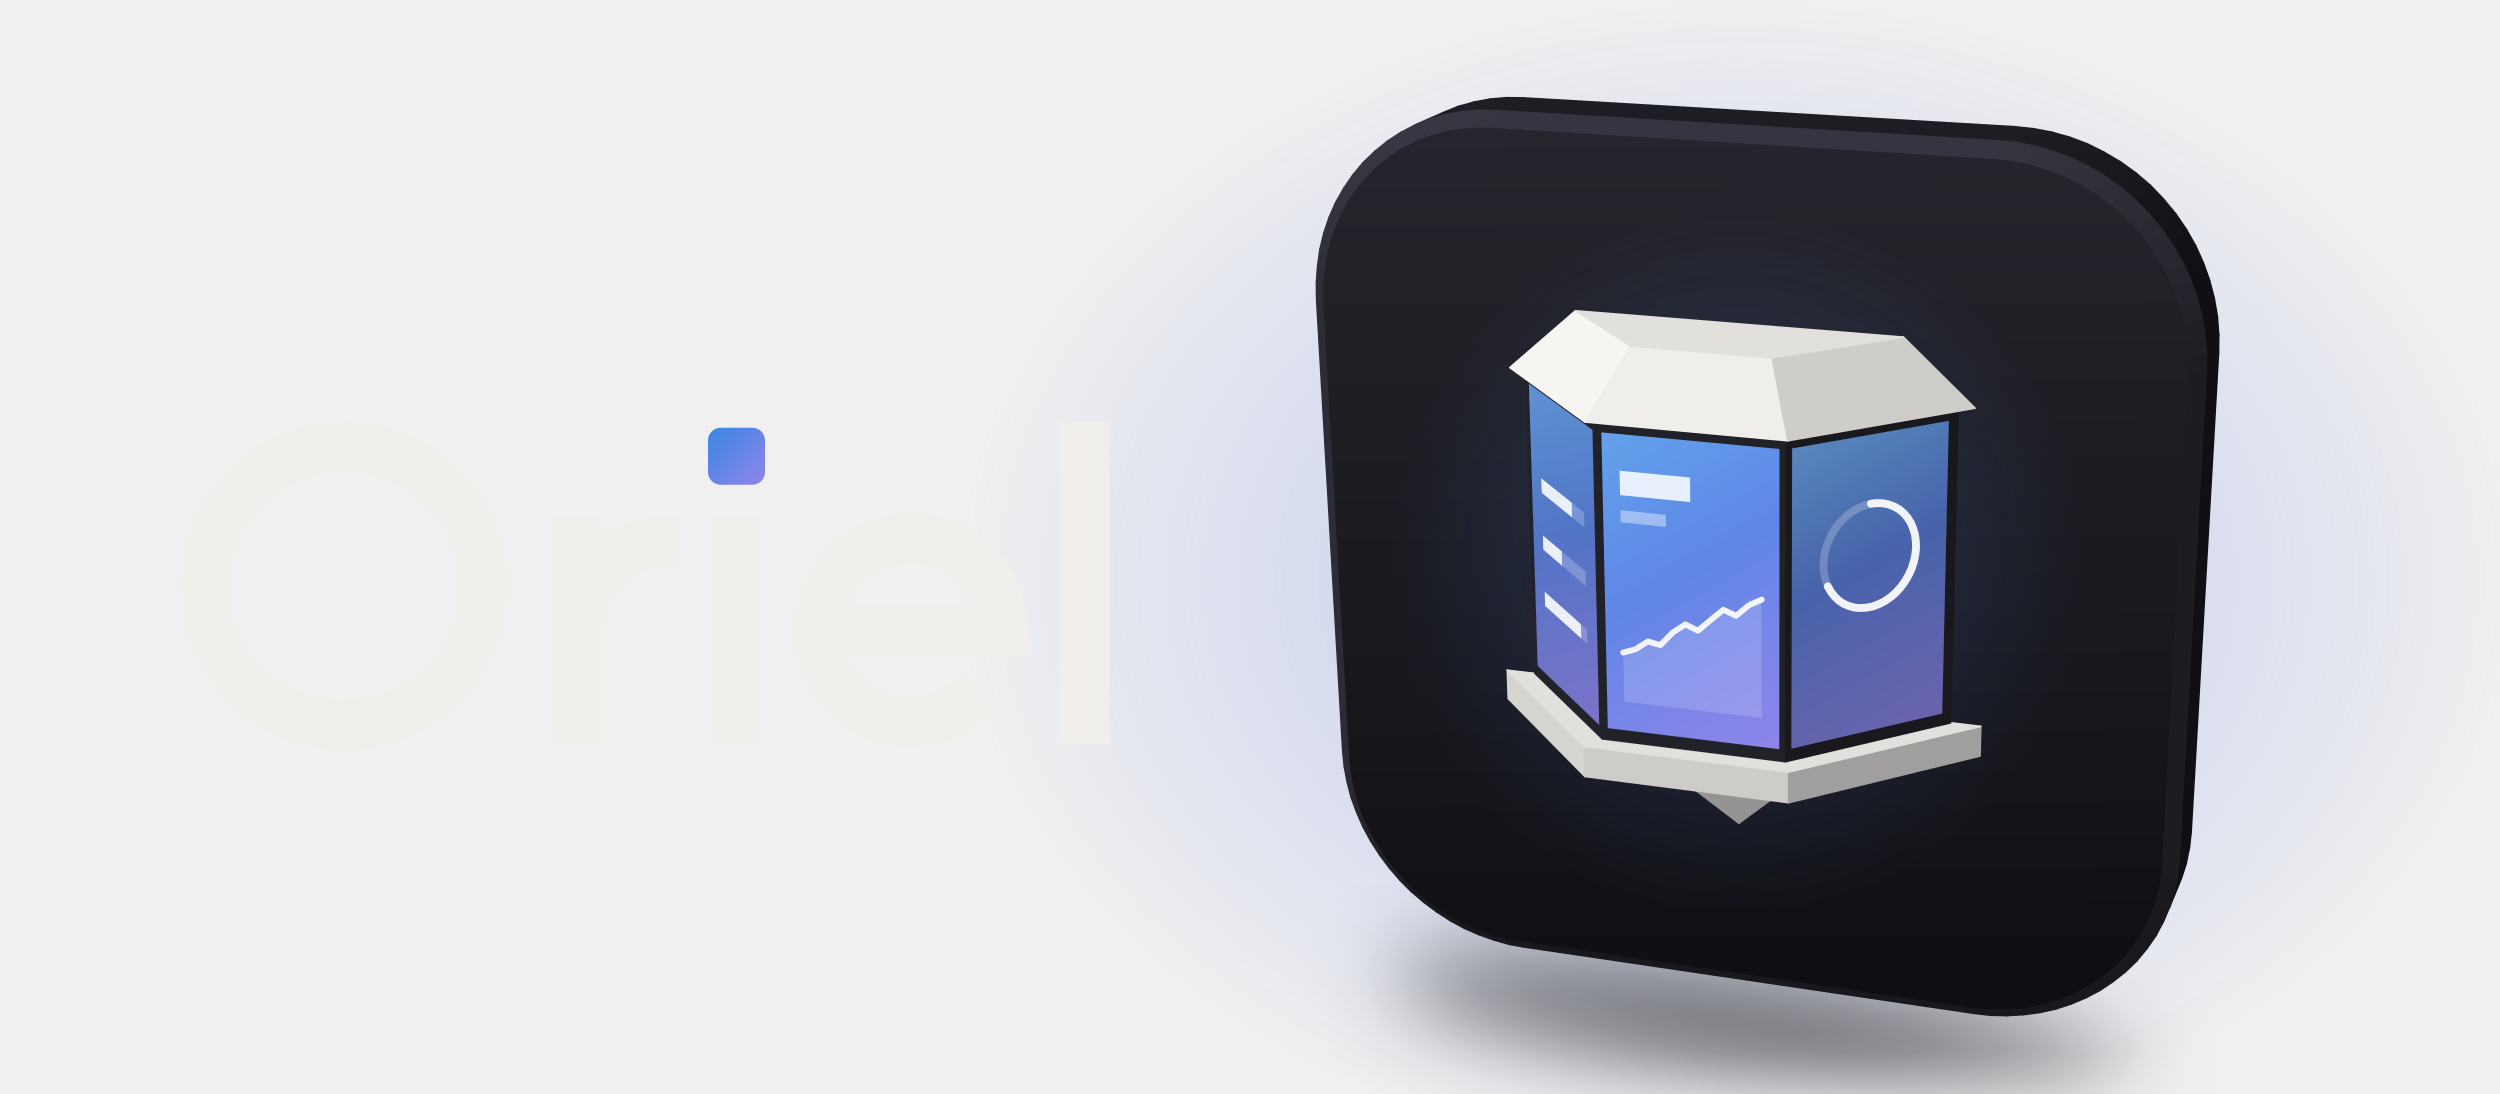
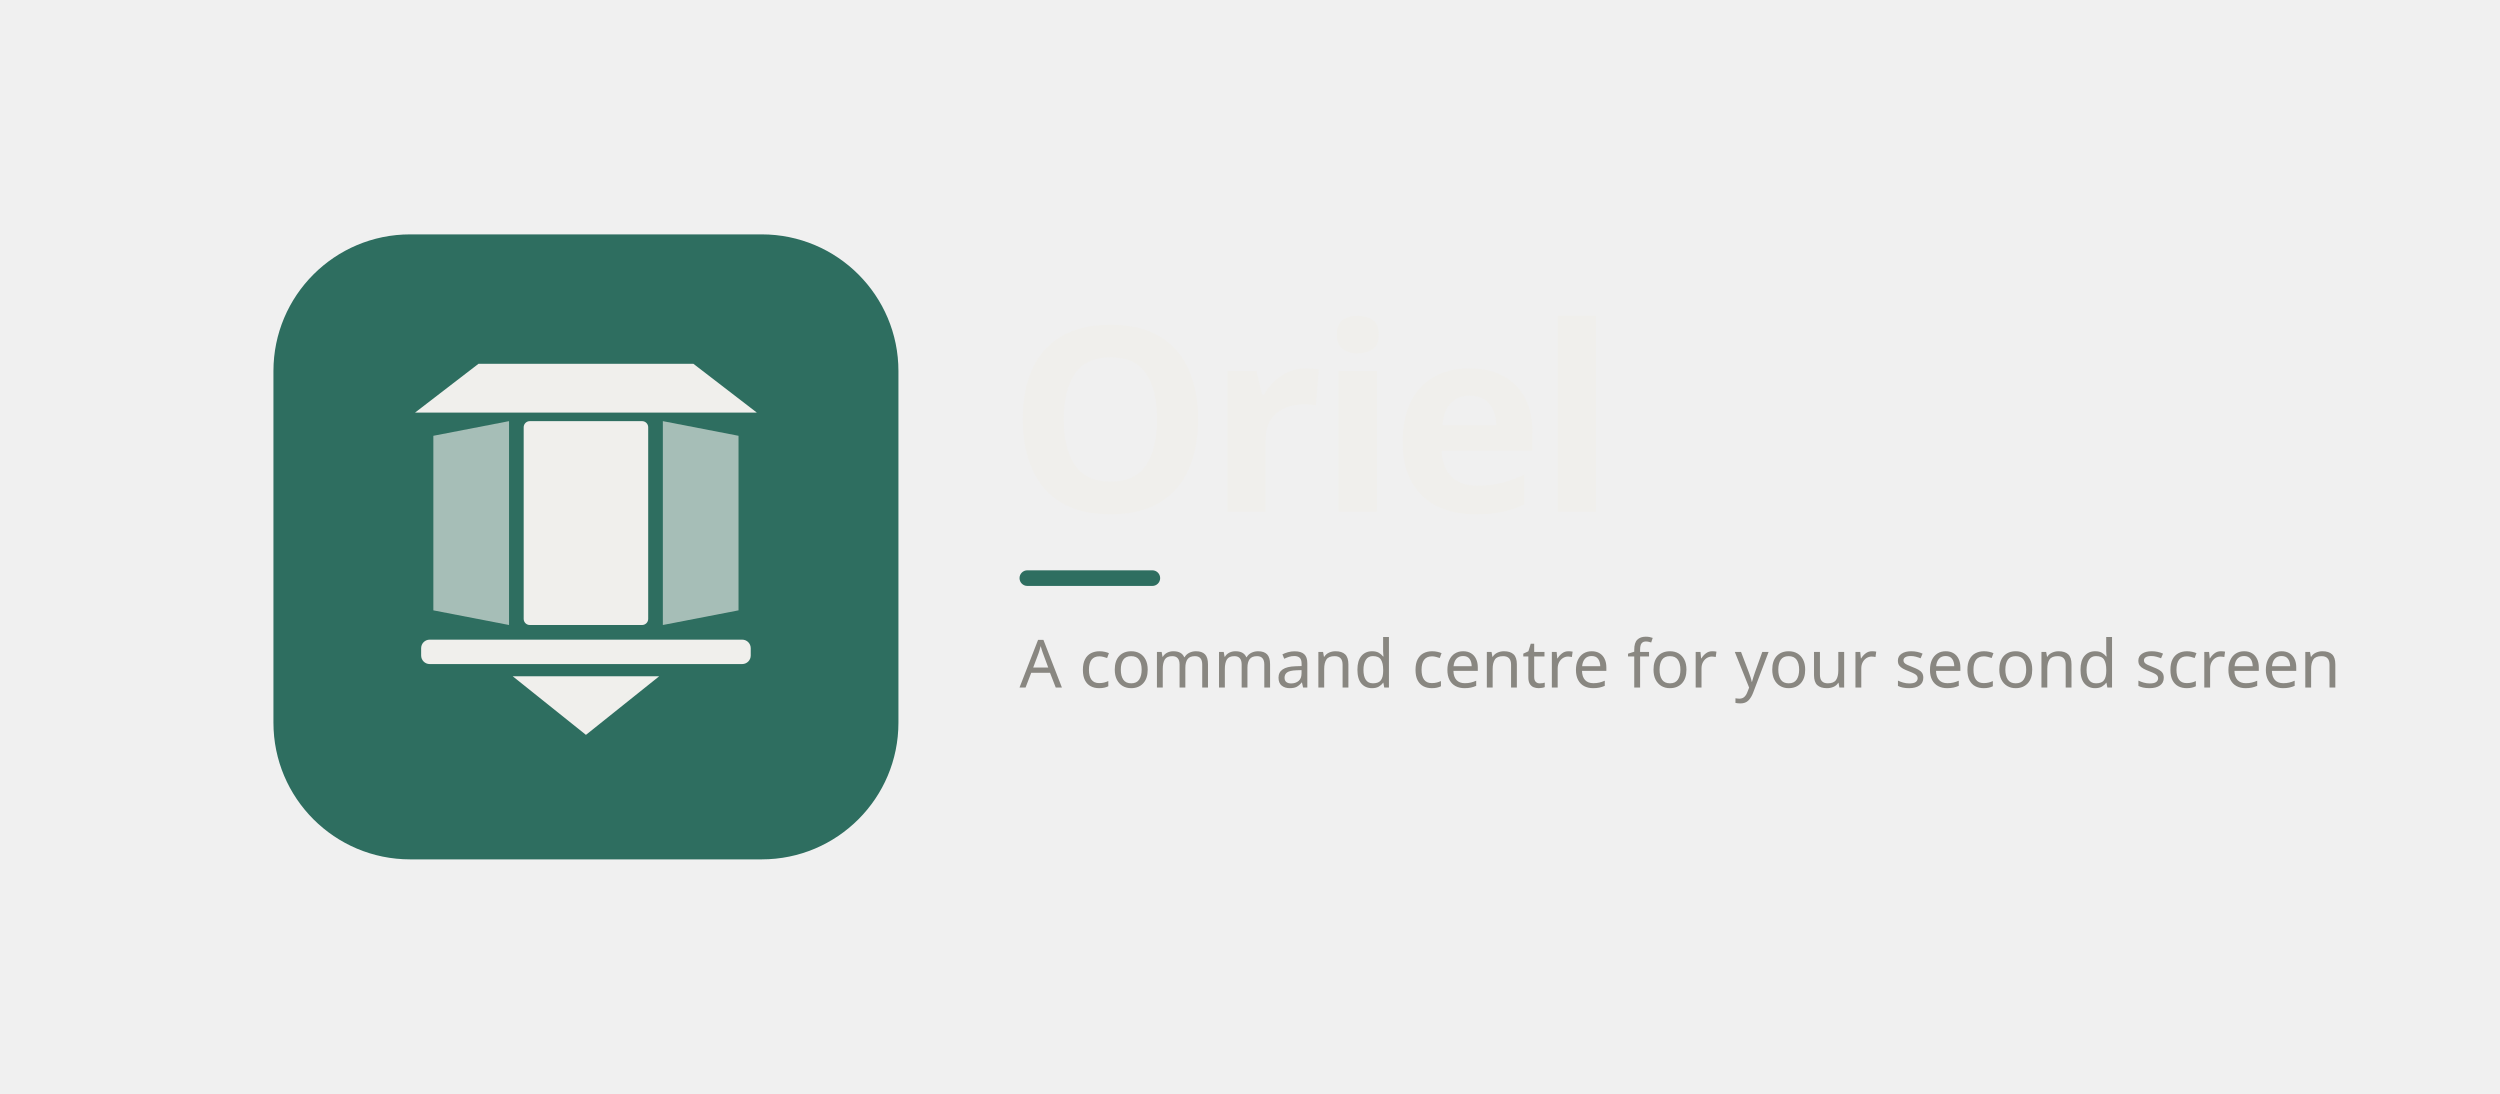
<svg xmlns="http://www.w3.org/2000/svg" viewBox="0 0 1280 560" width="1280" height="560">
-   <defs>
-     <linearGradient id="glass" x1="0" y1="0" x2="1" y2="1">
-       <stop offset="0" stop-color="#3987e5" />
-       <stop offset="1" stop-color="#9085e9" />
-     </linearGradient>
-     <radialGradient id="glow">
-       <stop offset="0" stop-color="#6b86ea" stop-opacity="0.42" />
-       <stop offset="1" stop-color="#6b86ea" stop-opacity="0" />
-     </radialGradient>
-     <filter id="blur" x="-50%" y="-50%" width="200%" height="200%">
-       <feGaussianBlur stdDeviation="22" />
-     </filter>
-     <linearGradient id="face" gradientUnits="userSpaceOnUse" x1="888.7" y1="65.5" x2="890.7" y2="504.6">
-       <stop offset="0" stop-color="#25252d" />
-       <stop offset="1" stop-color="#0f0f13" />
-     </linearGradient>
-     <linearGradient id="pane0" gradientUnits="userSpaceOnUse" x1="782.8" y1="196.5" x2="818.8" y2="371.2">
-       <stop offset="0" stop-color="#3987e5" />
-       <stop offset="1" stop-color="#9085e9" />
-     </linearGradient>
-     <linearGradient id="sheen0" gradientUnits="userSpaceOnUse" x1="782.8" y1="196.5" x2="818.8" y2="371.2">
-       <stop offset="0" stop-color="#fff" stop-opacity="0.22" />
-       <stop offset="0.45" stop-color="#fff" stop-opacity="0" />
-     </linearGradient>
-     <linearGradient id="pane1" gradientUnits="userSpaceOnUse" x1="819.9" y1="221.4" x2="911.0" y2="383.6">
-       <stop offset="0" stop-color="#3987e5" />
-       <stop offset="1" stop-color="#9085e9" />
-     </linearGradient>
-     <linearGradient id="sheen1" gradientUnits="userSpaceOnUse" x1="819.9" y1="221.4" x2="911.0" y2="383.6">
-       <stop offset="0" stop-color="#fff" stop-opacity="0.22" />
-       <stop offset="0.45" stop-color="#fff" stop-opacity="0" />
-     </linearGradient>
-     <linearGradient id="pane2" gradientUnits="userSpaceOnUse" x1="917.6" y1="229.6" x2="994.4" y2="365.3">
-       <stop offset="0" stop-color="#3987e5" />
-       <stop offset="1" stop-color="#9085e9" />
-     </linearGradient>
-     <linearGradient id="sheen2" gradientUnits="userSpaceOnUse" x1="917.6" y1="229.6" x2="994.4" y2="365.3">
-       <stop offset="0" stop-color="#fff" stop-opacity="0.22" />
-       <stop offset="0.45" stop-color="#fff" stop-opacity="0" />
-     </linearGradient>
-     <radialGradient id="spill" gradientUnits="userSpaceOnUse" cx="889.7" cy="288.9" r="180.3">
-       <stop offset="0" stop-color="#5b8cf0" stop-opacity="0.26" />
-       <stop offset="1" stop-color="#5b8cf0" stop-opacity="0" />
-     </radialGradient>
-   </defs>
-   <ellipse cx="889.8" cy="297.4" rx="400" ry="300" fill="url(#glow)" />
-   <polygon points="1092.5,554.3 1089.4,557.3 1082.9,559.8 1073.0,561.7 1059.8,562.9 1043.7,563.4 1025.0,563.2 1003.9,562.3 981.0,560.7 956.6,558.5 931.4,555.7 905.7,552.4 880.0,548.6 854.9,544.4 830.8,539.9 808.2,535.2 787.3,530.4 768.5,525.5 752.1,520.7 738.4,516.0 727.5,511.5 719.6,507.3 714.6,503.4 712.8,499.9 713.9,496.8 718.1,494.2 725.1,492.1 734.9,490.6 747.3,489.6 762.1,489.2 779.0,489.3 797.9,490.1 818.5,491.4 840.4,493.2 863.4,495.6 887.1,498.5 911.1,501.8 935.1,505.5 958.7,509.6 981.5,514.0 1003.2,518.6 1023.2,523.4 1041.4,528.3 1057.3,533.1 1070.5,537.9 1080.9,542.5 1088.1,546.8 1092.0,550.8" fill="#000" fill-opacity="0.55" filter="url(#blur)" />
-   <polygon points="1135.9,180.7 1136.0,171.4 1129.7,181.1 1129.6,190.6" fill="#101014" stroke="#101014" stroke-width="0.8" stroke-linejoin="round" />
-   <polygon points="1136.0,171.4 1135.3,162.0 1128.9,171.5 1129.7,181.1" fill="#101014" stroke="#101014" stroke-width="0.8" stroke-linejoin="round" />
-   <polygon points="1135.3,162.0 1133.7,152.7 1127.3,162.0 1128.9,171.5" fill="#101014" stroke="#101014" stroke-width="0.8" stroke-linejoin="round" />
-   <polygon points="1133.7,152.7 1131.3,143.5 1124.9,152.6 1127.3,162.0" fill="#101014" stroke="#101014" stroke-width="0.8" stroke-linejoin="round" />
-   <polygon points="1131.3,143.5 1128.1,134.5 1121.6,143.4 1124.9,152.6" fill="#101014" stroke="#101014" stroke-width="0.8" stroke-linejoin="round" />
-   <polygon points="1128.1,134.5 1124.1,125.7 1117.5,134.4 1121.6,143.4" fill="#111115" stroke="#111115" stroke-width="0.8" stroke-linejoin="round" />
-   <polygon points="1124.1,125.7 1119.4,117.4 1112.6,125.8 1117.5,134.4" fill="#121216" stroke="#121216" stroke-width="0.8" stroke-linejoin="round" />
-   <polygon points="1119.4,117.4 1113.9,109.4 1107.0,117.7 1112.6,125.8" fill="#131318" stroke="#131318" stroke-width="0.8" stroke-linejoin="round" />
-   <polygon points="1113.9,109.4 1107.7,101.9 1100.7,110.0 1107.0,117.7" fill="#141419" stroke="#141419" stroke-width="0.8" stroke-linejoin="round" />
-   <polygon points="1107.7,101.9 1101.0,94.9 1093.7,102.9 1100.7,110.0" fill="#15151b" stroke="#15151b" stroke-width="0.8" stroke-linejoin="round" />
-   <polygon points="1101.0,94.9 1093.6,88.6 1086.2,96.4 1093.7,102.9" fill="#17171c" stroke="#17171c" stroke-width="0.8" stroke-linejoin="round" />
-   <polygon points="1093.6,88.6 1085.7,82.9 1078.2,90.6 1086.2,96.4" fill="#18181d" stroke="#18181d" stroke-width="0.8" stroke-linejoin="round" />
-   <polygon points="1085.7,82.9 1077.4,78.0 1069.7,85.5 1078.2,90.6" fill="#19191f" stroke="#19191f" stroke-width="0.8" stroke-linejoin="round" />
-   <polygon points="1077.4,78.0 1068.8,73.7 1060.8,81.2 1069.7,85.5" fill="#1a1a20" stroke="#1a1a20" stroke-width="0.8" stroke-linejoin="round" />
-   <polygon points="1068.8,73.7 1059.8,70.3 1051.6,77.7 1060.8,81.2" fill="#1b1b21" stroke="#1b1b21" stroke-width="0.8" stroke-linejoin="round" />
-   <polygon points="1059.8,70.3 1050.6,67.7 1042.2,75.0 1051.6,77.7" fill="#1b1b22" stroke="#1b1b22" stroke-width="0.8" stroke-linejoin="round" />
-   <polygon points="1050.6,67.7 1041.2,65.9 1032.6,73.1 1042.2,75.0" fill="#1c1c23" stroke="#1c1c23" stroke-width="0.8" stroke-linejoin="round" />
-   <polygon points="1041.2,65.9 1031.8,64.9 1023.0,72.1 1032.6,73.1" fill="#1d1d24" stroke="#1d1d24" stroke-width="0.8" stroke-linejoin="round" />
-   <polygon points="1031.8,64.9 779.9,50.1 765.8,56.6 1023.0,72.1" fill="#1d1d24" stroke="#1d1d24" stroke-width="0.8" stroke-linejoin="round" />
-   <polygon points="779.9,50.1 771.4,50.0 757.2,56.5 765.8,56.6" fill="#1d1d24" stroke="#1d1d24" stroke-width="0.8" stroke-linejoin="round" />
-   <polygon points="771.4,50.0 763.1,50.7 748.7,57.2 757.2,56.5" fill="#1e1e25" stroke="#1e1e25" stroke-width="0.8" stroke-linejoin="round" />
-   <polygon points="763.1,50.7 754.9,52.2 740.3,58.7 748.7,57.2" fill="#1e1e25" stroke="#1e1e25" stroke-width="0.8" stroke-linejoin="round" />
-   <polygon points="754.9,52.2 747.0,54.4 732.3,61.0 740.3,58.7" fill="#1e1e26" stroke="#1e1e26" stroke-width="0.8" stroke-linejoin="round" />
-   <polygon points="747.0,54.4 739.4,57.4 724.5,64.0 732.3,61.0" fill="#1e1e26" stroke="#1e1e26" stroke-width="0.8" stroke-linejoin="round" />
-   <polygon points="1117.0,449.4 1119.4,441.8 1113.2,456.8 1110.8,464.5" fill="#101014" stroke="#101014" stroke-width="0.8" stroke-linejoin="round" />
-   <polygon points="1119.4,441.8 1121.0,433.9 1114.8,448.7 1113.2,456.8" fill="#101014" stroke="#101014" stroke-width="0.8" stroke-linejoin="round" />
-   <polygon points="1121.0,433.9 1121.9,425.7 1115.7,440.5 1114.8,448.7" fill="#101014" stroke="#101014" stroke-width="0.8" stroke-linejoin="round" />
-   <polygon points="1121.9,425.7 1135.9,180.7 1129.6,190.6 1115.7,440.5" fill="#101014" stroke="#101014" stroke-width="0.8" stroke-linejoin="round" />
-   <polygon points="1129.6,190.6 1129.7,181.1 1120.6,183.1 1120.5,192.0" fill="#1d1d23" stroke="#1d1d23" stroke-width="0.8" stroke-linejoin="round" />
-   <polygon points="1129.7,181.1 1128.9,171.5 1119.8,174.2 1120.6,183.1" fill="#1f1f25" stroke="#1f1f25" stroke-width="0.8" stroke-linejoin="round" />
-   <polygon points="1128.9,171.5 1127.3,162.0 1118.3,165.3 1119.8,174.2" fill="#202027" stroke="#202027" stroke-width="0.8" stroke-linejoin="round" />
-   <polygon points="1127.3,162.0 1124.9,152.6 1116.0,156.5 1118.3,165.3" fill="#222229" stroke="#222229" stroke-width="0.8" stroke-linejoin="round" />
-   <polygon points="1124.9,152.6 1121.6,143.4 1112.9,147.9 1116.0,156.5" fill="#23232b" stroke="#23232b" stroke-width="0.8" stroke-linejoin="round" />
-   <polygon points="1121.6,143.4 1117.5,134.4 1109.1,139.6 1112.9,147.9" fill="#25252d" stroke="#25252d" stroke-width="0.8" stroke-linejoin="round" />
-   <polygon points="1117.5,134.4 1112.6,125.8 1104.5,131.6 1109.1,139.6" fill="#27272f" stroke="#27272f" stroke-width="0.8" stroke-linejoin="round" />
-   <polygon points="1112.6,125.8 1107.0,117.7 1099.3,124.0 1104.5,131.6" fill="#282831" stroke="#282831" stroke-width="0.8" stroke-linejoin="round" />
-   <polygon points="1107.0,117.7 1100.7,110.0 1093.4,116.9 1099.3,124.0" fill="#2a2a33" stroke="#2a2a33" stroke-width="0.8" stroke-linejoin="round" />
-   <polygon points="1100.7,110.0 1093.7,102.9 1086.9,110.2 1093.4,116.9" fill="#2c2c35" stroke="#2c2c35" stroke-width="0.8" stroke-linejoin="round" />
-   <polygon points="1093.7,102.9 1086.2,96.4 1079.9,104.2 1086.9,110.2" fill="#2d2d36" stroke="#2d2d36" stroke-width="0.8" stroke-linejoin="round" />
-   <polygon points="1086.2,96.4 1078.2,90.6 1072.4,98.8 1079.9,104.2" fill="#2e2e38" stroke="#2e2e38" stroke-width="0.8" stroke-linejoin="round" />
-   <polygon points="1078.2,90.6 1069.7,85.5 1064.5,94.0 1072.4,98.8" fill="#30303a" stroke="#30303a" stroke-width="0.8" stroke-linejoin="round" />
-   <polygon points="1069.7,85.5 1060.8,81.2 1056.2,90.0 1064.5,94.0" fill="#31313b" stroke="#31313b" stroke-width="0.8" stroke-linejoin="round" />
-   <polygon points="1060.8,81.2 1051.6,77.7 1047.6,86.7 1056.2,90.0" fill="#32323d" stroke="#32323d" stroke-width="0.8" stroke-linejoin="round" />
-   <polygon points="1051.6,77.7 1042.2,75.0 1038.9,84.1 1047.6,86.7" fill="#33333e" stroke="#33333e" stroke-width="0.8" stroke-linejoin="round" />
-   <polygon points="1042.2,75.0 1032.6,73.1 1029.9,82.4 1038.9,84.1" fill="#34343f" stroke="#34343f" stroke-width="0.8" stroke-linejoin="round" />
-   <polygon points="1032.6,73.1 1023.0,72.1 1021.0,81.4 1029.9,82.4" fill="#353540" stroke="#353540" stroke-width="0.8" stroke-linejoin="round" />
-   <polygon points="1023.0,72.1 765.8,56.6 763.2,65.4 1021.0,81.4" fill="#353541" stroke="#353541" stroke-width="0.8" stroke-linejoin="round" />
-   <polygon points="765.8,56.6 757.2,56.5 755.1,65.3 763.2,65.4" fill="#363641" stroke="#363641" stroke-width="0.8" stroke-linejoin="round" />
-   <polygon points="757.2,56.5 748.7,57.2 747.2,65.9 755.1,65.3" fill="#363642" stroke="#363642" stroke-width="0.8" stroke-linejoin="round" />
-   <polygon points="748.7,57.2 740.3,58.7 739.4,67.3 747.2,65.9" fill="#373742" stroke="#373742" stroke-width="0.8" stroke-linejoin="round" />
-   <polygon points="740.3,58.7 732.3,61.0 731.9,69.4 739.4,67.3" fill="#373743" stroke="#373743" stroke-width="0.8" stroke-linejoin="round" />
-   <polygon points="732.3,61.0 724.5,64.0 724.7,72.3 731.9,69.4" fill="#373743" stroke="#373743" stroke-width="0.8" stroke-linejoin="round" />
-   <polygon points="724.5,64.0 717.2,67.8 717.8,75.8 724.7,72.3" fill="#373743" stroke="#373743" stroke-width="0.8" stroke-linejoin="round" />
-   <polygon points="717.2,67.8 710.3,72.3 711.4,80.0 717.8,75.8" fill="#373743" stroke="#373743" stroke-width="0.8" stroke-linejoin="round" />
-   <polygon points="710.3,72.3 703.9,77.5 705.4,84.8 711.4,80.0" fill="#373742" stroke="#373742" stroke-width="0.8" stroke-linejoin="round" />
-   <polygon points="703.9,77.5 698.0,83.2 699.9,90.1 705.4,84.8" fill="#363642" stroke="#363642" stroke-width="0.8" stroke-linejoin="round" />
-   <polygon points="698.0,83.2 692.7,89.5 694.9,96.0 699.9,90.1" fill="#363641" stroke="#363641" stroke-width="0.8" stroke-linejoin="round" />
-   <polygon points="692.7,89.5 688.0,96.4 690.5,102.4 694.9,96.0" fill="#353540" stroke="#353540" stroke-width="0.8" stroke-linejoin="round" />
-   <polygon points="688.0,96.4 683.9,103.6 686.7,109.1 690.5,102.4" fill="#34343f" stroke="#34343f" stroke-width="0.8" stroke-linejoin="round" />
-   <polygon points="683.9,103.6 680.5,111.3 683.5,116.3 686.7,109.1" fill="#33333e" stroke="#33333e" stroke-width="0.8" stroke-linejoin="round" />
-   <polygon points="680.5,111.3 677.8,119.3 681.0,123.8 683.5,116.3" fill="#32323d" stroke="#32323d" stroke-width="0.8" stroke-linejoin="round" />
-   <polygon points="677.8,119.3 675.8,127.6 679.1,131.5 681.0,123.8" fill="#31313b" stroke="#31313b" stroke-width="0.8" stroke-linejoin="round" />
-   <polygon points="675.8,127.6 674.6,136.1 677.9,139.5 679.1,131.5" fill="#30303a" stroke="#30303a" stroke-width="0.8" stroke-linejoin="round" />
-   <polygon points="674.6,136.1 674.0,144.7 677.4,147.5 677.9,139.5" fill="#2e2e38" stroke="#2e2e38" stroke-width="0.8" stroke-linejoin="round" />
-   <polygon points="674.0,144.7 674.1,153.5 677.5,155.7 677.4,147.5" fill="#2d2d36" stroke="#2d2d36" stroke-width="0.8" stroke-linejoin="round" />
-   <polygon points="674.1,153.5 687.5,385.0 690.8,388.4 677.5,155.7" fill="#2c2c36" stroke="#2c2c36" stroke-width="0.8" stroke-linejoin="round" />
-   <polygon points="687.5,385.0 688.3,392.8 691.5,395.6 690.8,388.4" fill="#2c2c35" stroke="#2c2c35" stroke-width="0.8" stroke-linejoin="round" />
-   <polygon points="688.3,392.8 689.8,400.6 692.9,402.9 691.5,395.6" fill="#2a2a33" stroke="#2a2a33" stroke-width="0.8" stroke-linejoin="round" />
-   <polygon points="689.8,400.6 691.8,408.3 694.8,410.1 692.9,402.9" fill="#282831" stroke="#282831" stroke-width="0.8" stroke-linejoin="round" />
-   <polygon points="691.8,408.3 694.6,415.9 697.3,417.3 694.8,410.1" fill="#27272f" stroke="#27272f" stroke-width="0.8" stroke-linejoin="round" />
-   <polygon points="694.6,415.9 697.9,423.4 700.5,424.2 697.3,417.3" fill="#25252d" stroke="#25252d" stroke-width="0.8" stroke-linejoin="round" />
-   <polygon points="697.9,423.4 701.8,430.6 704.1,431.0 700.5,424.2" fill="#23232b" stroke="#23232b" stroke-width="0.8" stroke-linejoin="round" />
-   <polygon points="701.8,430.6 706.3,437.6 708.3,437.5 704.1,431.0" fill="#222229" stroke="#222229" stroke-width="0.8" stroke-linejoin="round" />
-   <polygon points="706.3,437.6 711.2,444.2 712.9,443.8 708.3,437.5" fill="#202027" stroke="#202027" stroke-width="0.8" stroke-linejoin="round" />
-   <polygon points="711.2,444.2 716.7,450.6 718.1,449.7 712.9,443.8" fill="#1f1f25" stroke="#1f1f25" stroke-width="0.8" stroke-linejoin="round" />
-   <polygon points="716.7,450.6 722.6,456.5 723.6,455.2 718.1,449.7" fill="#1d1d23" stroke="#1d1d23" stroke-width="0.8" stroke-linejoin="round" />
-   <polygon points="722.6,456.5 728.9,461.9 729.5,460.3 723.6,455.2" fill="#1b1b21" stroke="#1b1b21" stroke-width="0.8" stroke-linejoin="round" />
-   <polygon points="728.9,461.9 735.6,466.9 735.7,465.0 729.5,460.3" fill="#1a1a20" stroke="#1a1a20" stroke-width="0.8" stroke-linejoin="round" />
-   <polygon points="735.6,466.9 742.6,471.4 742.3,469.1 735.7,465.0" fill="#19191e" stroke="#19191e" stroke-width="0.8" stroke-linejoin="round" />
-   <polygon points="742.6,471.4 749.8,475.3 749.1,472.8 742.3,469.1" fill="#18181d" stroke="#18181d" stroke-width="0.8" stroke-linejoin="round" />
-   <polygon points="749.8,475.3 757.3,478.6 756.1,475.9 749.1,472.8" fill="#18181d" stroke="#18181d" stroke-width="0.8" stroke-linejoin="round" />
-   <polygon points="757.3,478.6 765.0,481.3 763.2,478.5 756.1,475.9" fill="#18181d" stroke="#18181d" stroke-width="0.8" stroke-linejoin="round" />
-   <polygon points="765.0,481.3 772.7,483.5 770.5,480.5 763.2,478.5" fill="#18181d" stroke="#18181d" stroke-width="0.8" stroke-linejoin="round" />
-   <polygon points="772.7,483.5 780.5,484.9 777.8,481.8 770.5,480.5" fill="#18181d" stroke="#18181d" stroke-width="0.8" stroke-linejoin="round" />
-   <polygon points="780.5,484.9 1010.4,518.8 1008.9,515.8 777.8,481.8" fill="#18181d" stroke="#18181d" stroke-width="0.8" stroke-linejoin="round" />
-   <polygon points="1010.4,518.8 1019.0,519.8 1016.9,516.7 1008.9,515.8" fill="#18181d" stroke="#18181d" stroke-width="0.8" stroke-linejoin="round" />
-   <polygon points="1019.0,519.8 1027.6,520.0 1025.0,516.9 1016.9,516.7" fill="#18181d" stroke="#18181d" stroke-width="0.8" stroke-linejoin="round" />
-   <polygon points="1027.6,520.0 1036.1,519.5 1032.9,516.5 1025.0,516.9" fill="#18181d" stroke="#18181d" stroke-width="0.8" stroke-linejoin="round" />
-   <polygon points="1036.1,519.5 1044.4,518.4 1040.7,515.4 1032.9,516.5" fill="#18181d" stroke="#18181d" stroke-width="0.8" stroke-linejoin="round" />
-   <polygon points="1044.4,518.4 1052.6,516.6 1048.3,513.6 1040.7,515.4" fill="#18181d" stroke="#18181d" stroke-width="0.8" stroke-linejoin="round" />
-   <polygon points="1052.6,516.6 1060.5,514.0 1055.7,511.3 1048.3,513.6" fill="#18181d" stroke="#18181d" stroke-width="0.8" stroke-linejoin="round" />
-   <polygon points="1060.5,514.0 1068.1,510.8 1062.8,508.3 1055.7,511.3" fill="#18181d" stroke="#18181d" stroke-width="0.8" stroke-linejoin="round" />
-   <polygon points="1068.1,510.8 1075.3,507.0 1069.5,504.7 1062.8,508.3" fill="#18181d" stroke="#18181d" stroke-width="0.8" stroke-linejoin="round" />
-   <polygon points="1075.3,507.0 1082.0,502.5 1075.8,500.5 1069.5,504.7" fill="#18181d" stroke="#18181d" stroke-width="0.8" stroke-linejoin="round" />
-   <polygon points="1082.0,502.5 1088.3,497.5 1081.7,495.8 1075.8,500.5" fill="#18181d" stroke="#18181d" stroke-width="0.8" stroke-linejoin="round" />
-   <polygon points="1088.3,497.5 1094.1,491.9 1087.1,490.5 1081.7,495.8" fill="#18181d" stroke="#18181d" stroke-width="0.8" stroke-linejoin="round" />
-   <polygon points="1094.1,491.9 1099.2,485.7 1091.9,484.8 1087.1,490.5" fill="#18181d" stroke="#18181d" stroke-width="0.8" stroke-linejoin="round" />
-   <polygon points="1099.2,485.7 1103.8,479.1 1096.1,478.6 1091.9,484.8" fill="#18181d" stroke="#18181d" stroke-width="0.8" stroke-linejoin="round" />
-   <polygon points="1103.8,479.1 1107.6,472.0 1099.6,472.0 1096.1,478.6" fill="#18181d" stroke="#18181d" stroke-width="0.8" stroke-linejoin="round" />
-   <polygon points="1107.6,472.0 1110.8,464.5 1102.6,465.0 1099.6,472.0" fill="#18181d" stroke="#18181d" stroke-width="0.8" stroke-linejoin="round" />
-   <polygon points="1110.8,464.5 1113.2,456.8 1104.8,457.7 1102.6,465.0" fill="#19191e" stroke="#19191e" stroke-width="0.8" stroke-linejoin="round" />
-   <polygon points="1113.2,456.8 1114.8,448.7 1106.3,450.2 1104.8,457.7" fill="#1a1a20" stroke="#1a1a20" stroke-width="0.8" stroke-linejoin="round" />
-   <polygon points="1114.8,448.7 1115.7,440.5 1107.1,442.5 1106.3,450.2" fill="#1b1b21" stroke="#1b1b21" stroke-width="0.8" stroke-linejoin="round" />
-   <polygon points="1115.7,440.5 1129.6,190.6 1120.5,192.0 1107.1,442.5" fill="#1c1c22" stroke="#1c1c22" stroke-width="0.8" stroke-linejoin="round" />
-   <polygon points="1120.5,192.0 1120.6,183.1 1119.8,174.2 1118.3,165.3 1116.0,156.5 1112.9,147.9 1109.1,139.6 1104.5,131.6 1099.3,124.0 1093.4,116.9 1086.9,110.2 1079.9,104.2 1072.4,98.8 1064.5,94.0 1056.2,90.0 1047.6,86.7 1038.9,84.1 1029.9,82.4 1021.0,81.4 763.2,65.4 755.1,65.3 747.2,65.9 739.4,67.3 731.9,69.4 724.7,72.3 717.8,75.8 711.4,80.0 705.4,84.8 699.9,90.1 694.9,96.0 690.5,102.4 686.7,109.1 683.5,116.3 681.0,123.8 679.1,131.5 677.9,139.5 677.4,147.5 677.5,155.7 690.8,388.4 691.5,395.6 692.9,402.9 694.8,410.1 697.3,417.3 700.5,424.2 704.1,431.0 708.3,437.5 712.9,443.8 718.1,449.7 723.6,455.2 729.5,460.3 735.7,465.0 742.3,469.1 749.1,472.8 756.1,475.9 763.2,478.5 770.5,480.5 777.8,481.8 1008.9,515.8 1016.9,516.7 1025.0,516.9 1032.9,516.5 1040.7,515.4 1048.3,513.6 1055.7,511.3 1062.8,508.3 1069.5,504.7 1075.8,500.5 1081.7,495.8 1087.1,490.5 1091.9,484.8 1096.1,478.6 1099.6,472.0 1102.6,465.0 1104.8,457.7 1106.3,450.2 1107.1,442.5" fill="url(#face)" />
-   <polygon points="1120.5,192.0 1120.6,183.1 1119.8,174.2 1118.3,165.3 1116.0,156.5 1112.9,147.9 1109.1,139.6 1104.5,131.6 1099.3,124.0 1093.4,116.9 1086.9,110.2 1079.9,104.2 1072.4,98.8 1064.5,94.0 1056.2,90.0 1047.6,86.7 1038.9,84.1 1029.9,82.4 1021.0,81.4 763.2,65.4 755.1,65.3 747.2,65.9 739.4,67.3 731.9,69.4 724.7,72.3 717.8,75.8 711.4,80.0 705.4,84.8 699.9,90.1 694.9,96.0 690.5,102.4 686.7,109.1 683.5,116.3 681.0,123.8 679.1,131.5 677.9,139.5 677.4,147.5 677.5,155.7 690.8,388.4 691.5,395.6 692.9,402.9 694.8,410.1 697.3,417.3 700.5,424.2 704.1,431.0 708.3,437.5 712.9,443.8 718.1,449.7 723.6,455.2 729.5,460.3 735.7,465.0 742.3,469.1 749.1,472.8 756.1,475.9 763.2,478.5 770.5,480.5 777.8,481.8 1008.9,515.8 1016.9,516.7 1025.0,516.9 1032.9,516.5 1040.7,515.4 1048.3,513.6 1055.7,511.3 1062.8,508.3 1069.5,504.7 1075.8,500.5 1081.7,495.8 1087.1,490.5 1091.9,484.8 1096.1,478.6 1099.6,472.0 1102.6,465.0 1104.8,457.7 1106.3,450.2 1107.1,442.5" fill="url(#spill)" />
-   <polygon points="839.9,371.6 851.0,391.6 901.2,398.0 941.4,384.1" fill="#e1e0dd" stroke="#e1e0dd" stroke-width="0.8" stroke-linejoin="round" />
-   <polygon points="851.0,391.6 901.2,398.0 890.3,421.5" fill="#959492" stroke="#959492" stroke-width="0.8" stroke-linejoin="round" />
-   <polygon points="901.2,398.0 941.4,384.1 890.3,421.5" fill="#959492" stroke="#959492" stroke-width="0.8" stroke-linejoin="round" />
-   <polygon points="772.2,357.7 811.5,397.6 811.1,382.2 771.7,343.1" fill="#d5d4d1" stroke="#d5d4d1" stroke-width="0.8" stroke-linejoin="round" />
-   <polygon points="811.5,397.6 915.8,411.0 915.8,395.3 811.1,382.2" fill="#cdccc9" stroke="#cdccc9" stroke-width="0.8" stroke-linejoin="round" />
-   <polygon points="915.8,411.0 1013.8,387.1 1014.2,371.9 915.8,395.3" fill="#a09f9d" stroke="#a09f9d" stroke-width="0.8" stroke-linejoin="round" />
-   <polygon points="771.7,343.1 811.1,382.2 915.8,395.3 1014.2,371.9" fill="#e1e0dd" stroke="#e1e0dd" stroke-width="0.8" stroke-linejoin="round" />
-   <polygon points="785.9,344.8 820.4,378.3 816.7,214.5 781.0,188.9" fill="#22222a" stroke="#22222a" stroke-width="0.8" stroke-linejoin="round" />
-   <polygon points="820.4,378.3 914.2,390.0 914.5,223.5 816.7,214.5" fill="#212128" stroke="#212128" stroke-width="0.8" stroke-linejoin="round" />
-   <polygon points="914.2,390.0 998.7,370.1 1002.6,208.2 914.5,223.5" fill="#18181d" stroke="#18181d" stroke-width="0.8" stroke-linejoin="round" />
-   <polygon points="781.0,188.9 816.7,214.5 914.5,223.5 1002.6,208.2" fill="#25252d" stroke="#25252d" stroke-width="0.8" stroke-linejoin="round" />
-   <polygon points="782.8,196.5 815.3,220.1 818.8,371.2 787.3,340.9" fill="url(#pane0)" />
-   <polygon points="782.8,196.5 815.3,220.1 818.8,371.2 787.3,340.9" fill="#000" fill-opacity="0.14" />
-   <polygon points="789.1,244.9 811.0,262.4 811.2,270.0 789.4,252.3" fill="#fff" fill-opacity="0.22" />
-   <polygon points="789.1,244.9 804.7,257.4 804.9,264.9 789.4,252.3" fill="#fff" fill-opacity="0.85" />
-   <polygon points="790.0,274.2 811.8,292.6 812.0,300.1 790.2,281.4" fill="#fff" fill-opacity="0.22" />
-   <polygon points="790.0,274.2 799.6,282.3 799.8,289.7 790.2,281.4" fill="#fff" fill-opacity="0.85" />
-   <polygon points="790.9,303.0 812.5,322.4 812.7,329.7 791.1,310.2" fill="#fff" fill-opacity="0.22" />
-   <polygon points="790.9,303.0 809.4,319.6 809.6,326.9 791.1,310.2" fill="#fff" fill-opacity="0.85" />
-   <polygon points="782.8,196.5 815.3,220.1 818.8,371.2 787.3,340.9" fill="url(#sheen0)" />
-   <polygon points="819.9,221.4 911.1,229.9 911.0,383.6 823.2,372.8" fill="url(#pane1)" />
-   <polygon points="831.1,334.1 837.4,332.4 843.7,328.4 850.1,330.3 856.5,323.8 862.9,319.7 869.4,322.9 875.8,317.5 882.3,312.2 888.9,315.3 895.4,309.9 902.0,307.0 902.1,367.7 831.6,359.2" fill="#fff" fill-opacity="0.16" />
-   <polyline points="831.1,334.1 837.4,332.4 843.7,328.4 850.1,330.3 856.5,323.8 862.9,319.7 869.4,322.9 875.8,317.5 882.3,312.2 888.9,315.3 895.4,309.9 902.0,307.0" fill="none" stroke="#fff" stroke-opacity="0.9" stroke-width="3" stroke-linejoin="round" stroke-linecap="round" />
-   <polygon points="829.2,241.0 865.3,244.5 865.4,257.1 829.5,253.5" fill="#fff" fill-opacity="0.85" />
-   <polygon points="829.6,261.2 852.9,263.6 853.0,269.8 829.8,267.4" fill="#fff" fill-opacity="0.4" />
-   <polygon points="819.9,221.4 911.1,229.9 911.0,383.6 823.2,372.8" fill="url(#sheen1)" />
-   <polygon points="917.6,229.6 997.8,215.5 994.4,365.3 917.2,383.3" fill="url(#pane2)" />
-   <polygon points="917.6,229.6 997.8,215.5 994.4,365.3 917.2,383.3" fill="#000" fill-opacity="0.26" />
-   <polyline points="957.9,257.9 961.0,257.6 964.0,257.7 966.9,258.3 969.7,259.3 972.2,260.7 974.5,262.6 976.5,264.8 978.1,267.3 979.4,270.2 980.3,273.3 980.9,276.5 981.0,279.9 980.7,283.4 980.1,286.9 979.0,290.3 977.6,293.6 975.9,296.8 973.9,299.8 971.5,302.5 969.0,304.9 966.2,307.0 963.3,308.7 960.3,310.0 957.2,310.9 954.1,311.3 951.1,311.3 948.2,310.8 945.4,309.8 942.8,308.5 940.5,306.7 938.5,304.5 936.8,302.0 935.4,299.2 934.4,296.1 933.8,292.8 933.6,289.4 933.9,285.8 934.5,282.3 935.5,278.8 937.0,275.3 938.7,272.1 940.8,269.0 943.2,266.3 945.9,263.8 948.7,261.7 951.7,260.0 954.8,258.8 957.9,257.9" fill="none" stroke="#fff" stroke-opacity="0.22" stroke-width="4" />
-   <polyline points="957.9,257.9 961.0,257.6 964.1,257.7 967.1,258.3 969.9,259.4 972.5,260.9 974.7,262.8 976.7,265.1 978.4,267.8 979.6,270.7 980.5,273.9 980.9,277.3 981.0,280.7 980.6,284.3 979.8,287.8 978.7,291.3 977.1,294.7 975.2,297.9 973.0,300.8 970.6,303.5 967.9,305.8 965.0,307.8 962.0,309.3 958.9,310.5 955.7,311.1 952.6,311.3 949.6,311.1 946.7,310.3 943.9,309.1 941.5,307.5 939.3,305.4 937.4,303.0 935.8,300.2" fill="none" stroke="#fff" stroke-opacity="0.9" stroke-width="4" stroke-linecap="round" />
-   <polygon points="917.6,229.6 997.8,215.5 994.4,365.3 917.2,383.3" fill="url(#sheen2)" />
-   <polygon points="773.0,188.2 811.4,216.1 834.9,177.2 806.6,159.1" fill="#f6f5f2" stroke="#f6f5f2" stroke-width="0.8" stroke-linejoin="round" />
-   <polygon points="811.4,216.1 915.4,225.7 907.3,183.3 834.9,177.2" fill="#efeeeb" stroke="#efeeeb" stroke-width="0.8" stroke-linejoin="round" />
-   <polygon points="915.4,225.7 1011.3,209.0 974.6,172.6 907.3,183.3" fill="#cecdca" stroke="#cecdca" stroke-width="0.8" stroke-linejoin="round" />
-   <polygon points="806.6,159.1 834.9,177.2 907.3,183.3 974.6,172.6" fill="#e1e0dd" stroke="#e1e0dd" stroke-width="0.8" stroke-linejoin="round" />
-   <g transform="translate(92.0 219.0) scale(1.620)" fill="none" stroke="#f0efec" stroke-width="16">
-     <circle cx="52" cy="50" r="44" />
-     <path d="M126 100V28M126 64a28 28 0 0 1 28-28h4" />
-     <path d="M176 100V28" />
-     <path d="M202 64h58a29 29 0 1 0-6.8 18.6" />
-     <path d="M286 100V-2" />
+   <g transform="translate(140,120) scale(0.3125)">
+     <rect width="1024" height="1024" rx="224" fill="#2e6e60" />
+     <g fill="#f0efec">
+       <polygon points="232,292 336,212 688,212 792,292" />
+       <polygon points="262,330 386,306 386,640 262,616" fill-opacity="0.62" />
+       <rect x="410" y="306" width="204" height="334" rx="10" />
+       <polygon points="762,330 638,306 638,640 762,616" fill-opacity="0.62" />
+       <rect x="242" y="664" width="540" height="40" rx="14" />
+       <polygon points="392,724 632,724 512,820" />
+     </g>
  </g>
-   <rect x="362.5" y="219.0" width="29.2" height="29.2" rx="6.5" fill="url(#glass)" />
+   <text x="516" y="262" font-size="132" font-weight="700" letter-spacing="-3" fill="#f0efec" font-family="Segoe UI Variable Display, Segoe UI, system-ui, -apple-system, sans-serif">Oriel</text>
+   <rect x="522" y="292" width="72" height="8" rx="4" fill="#2e6e60" />
+   <text x="522" y="352" font-size="34" fill="#898781" font-family="Segoe UI Variable Display, Segoe UI, system-ui, -apple-system, sans-serif">A command centre for your second screen</text>
</svg>
